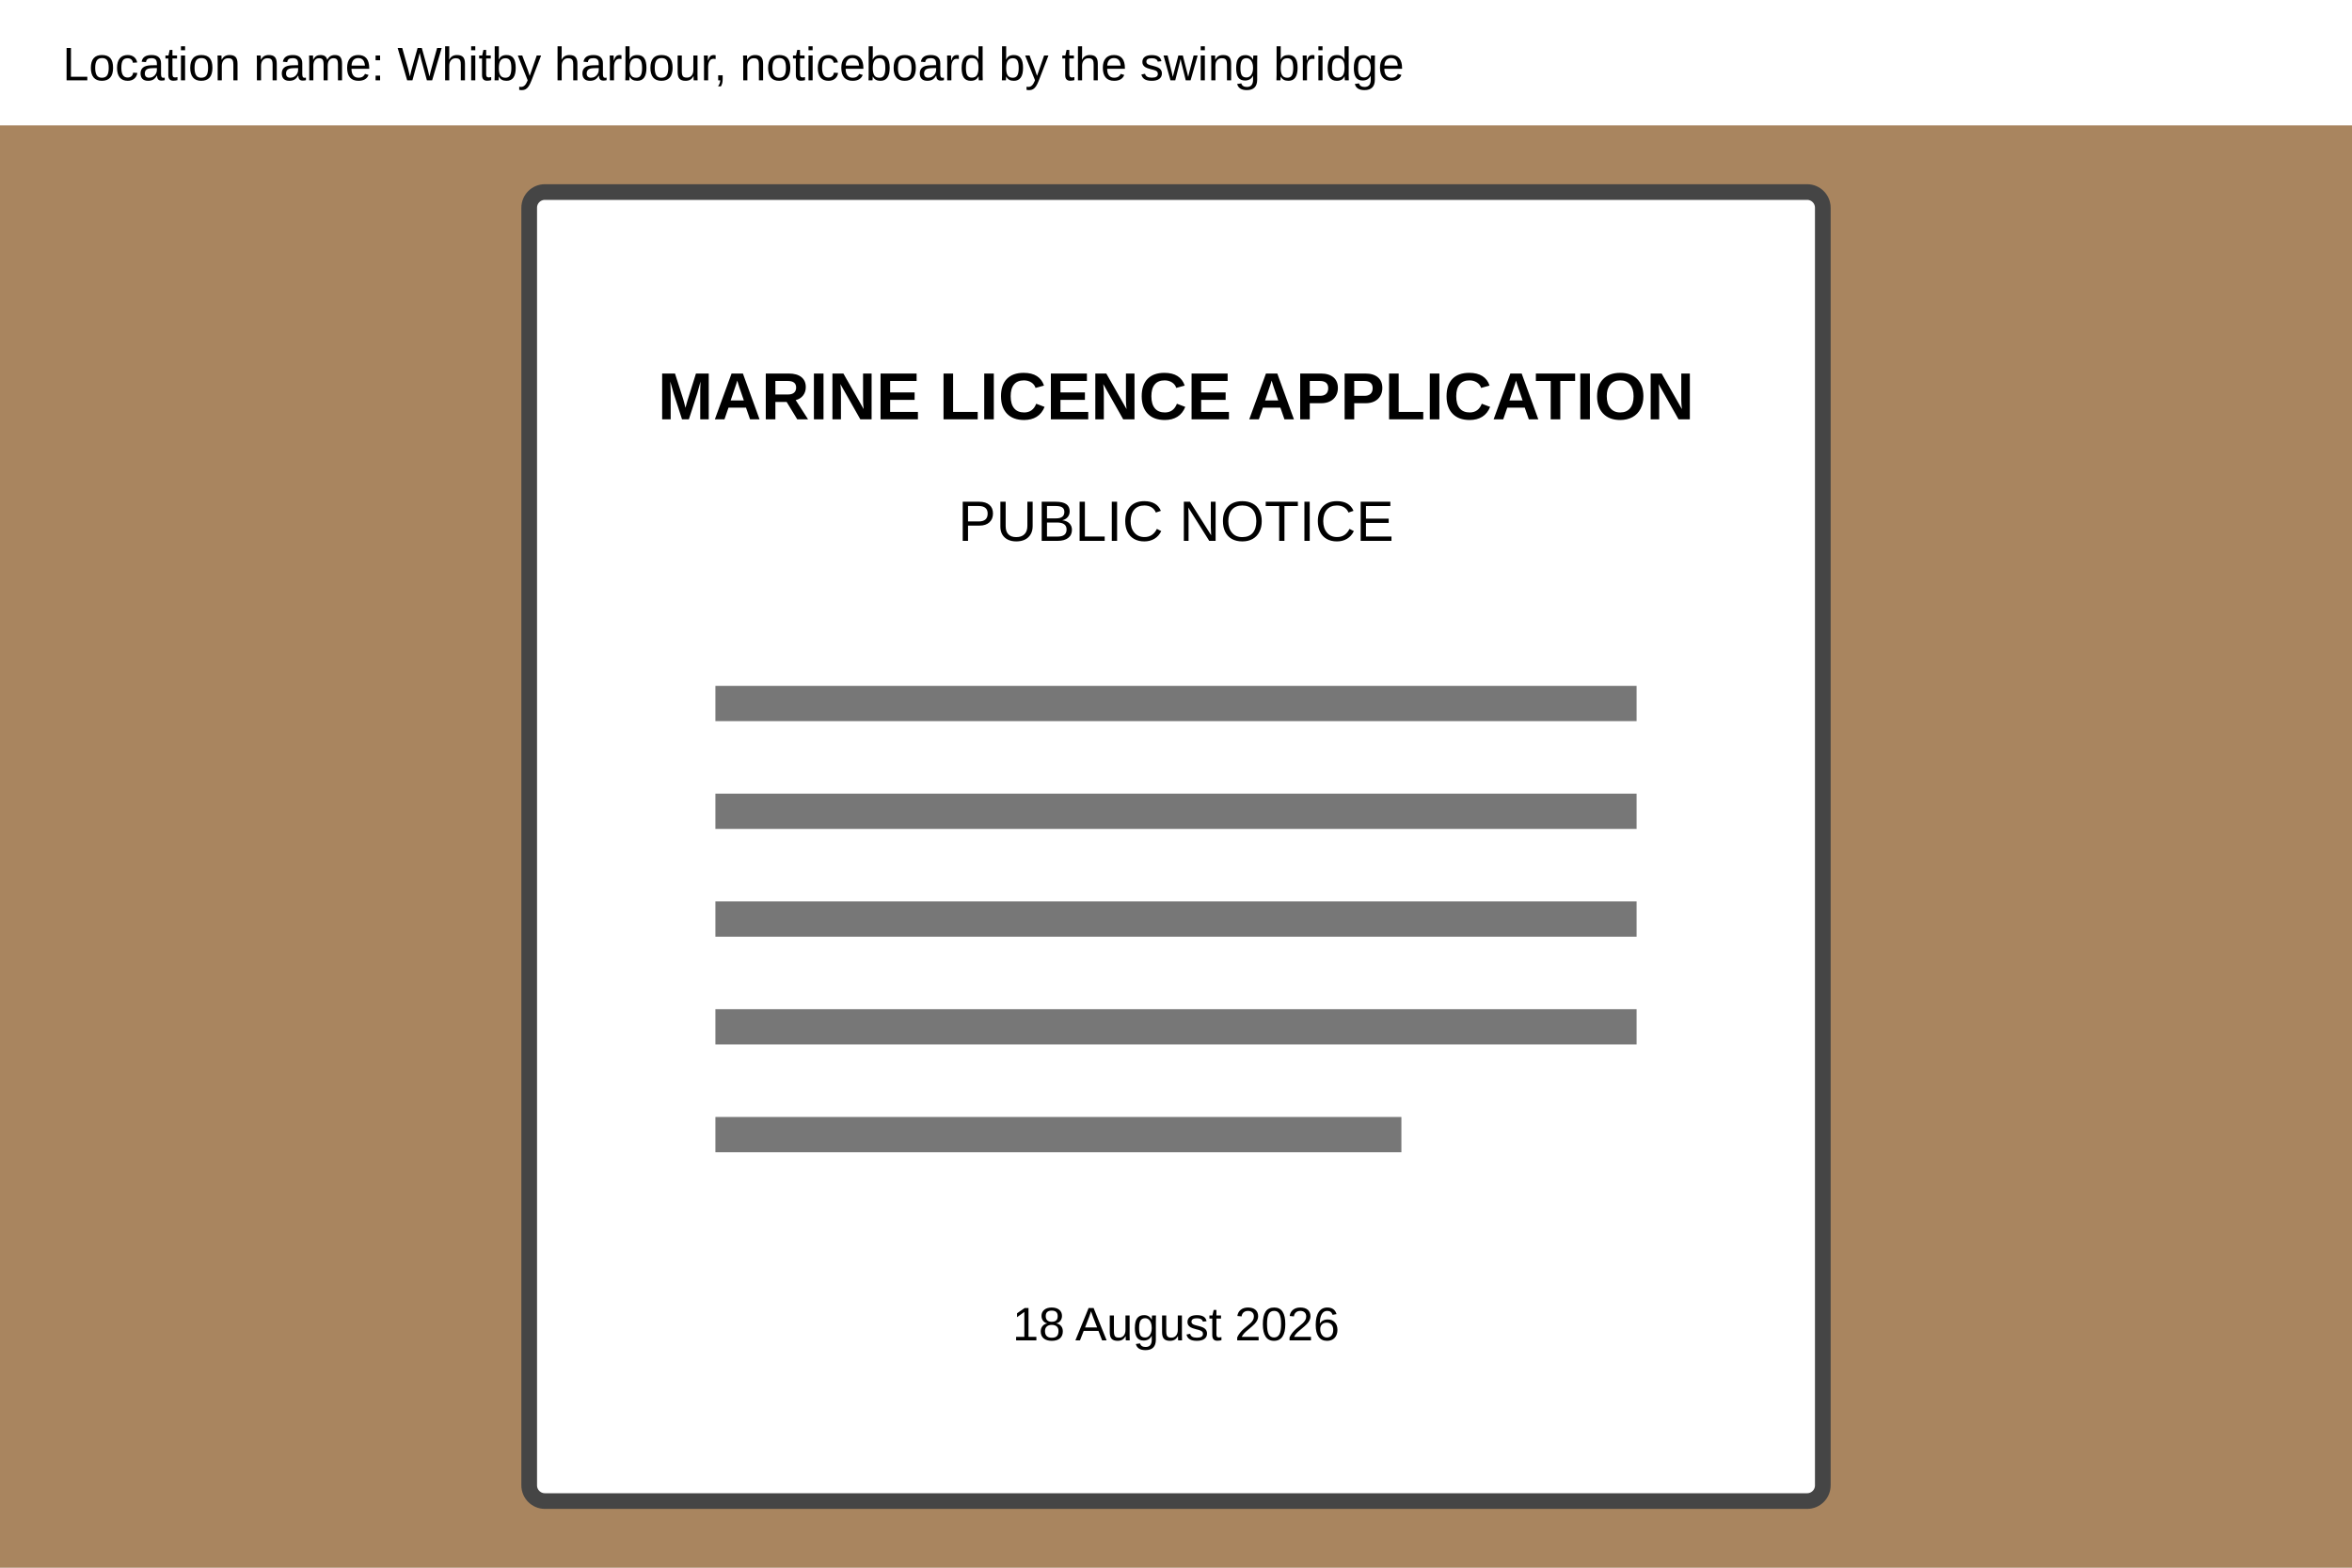
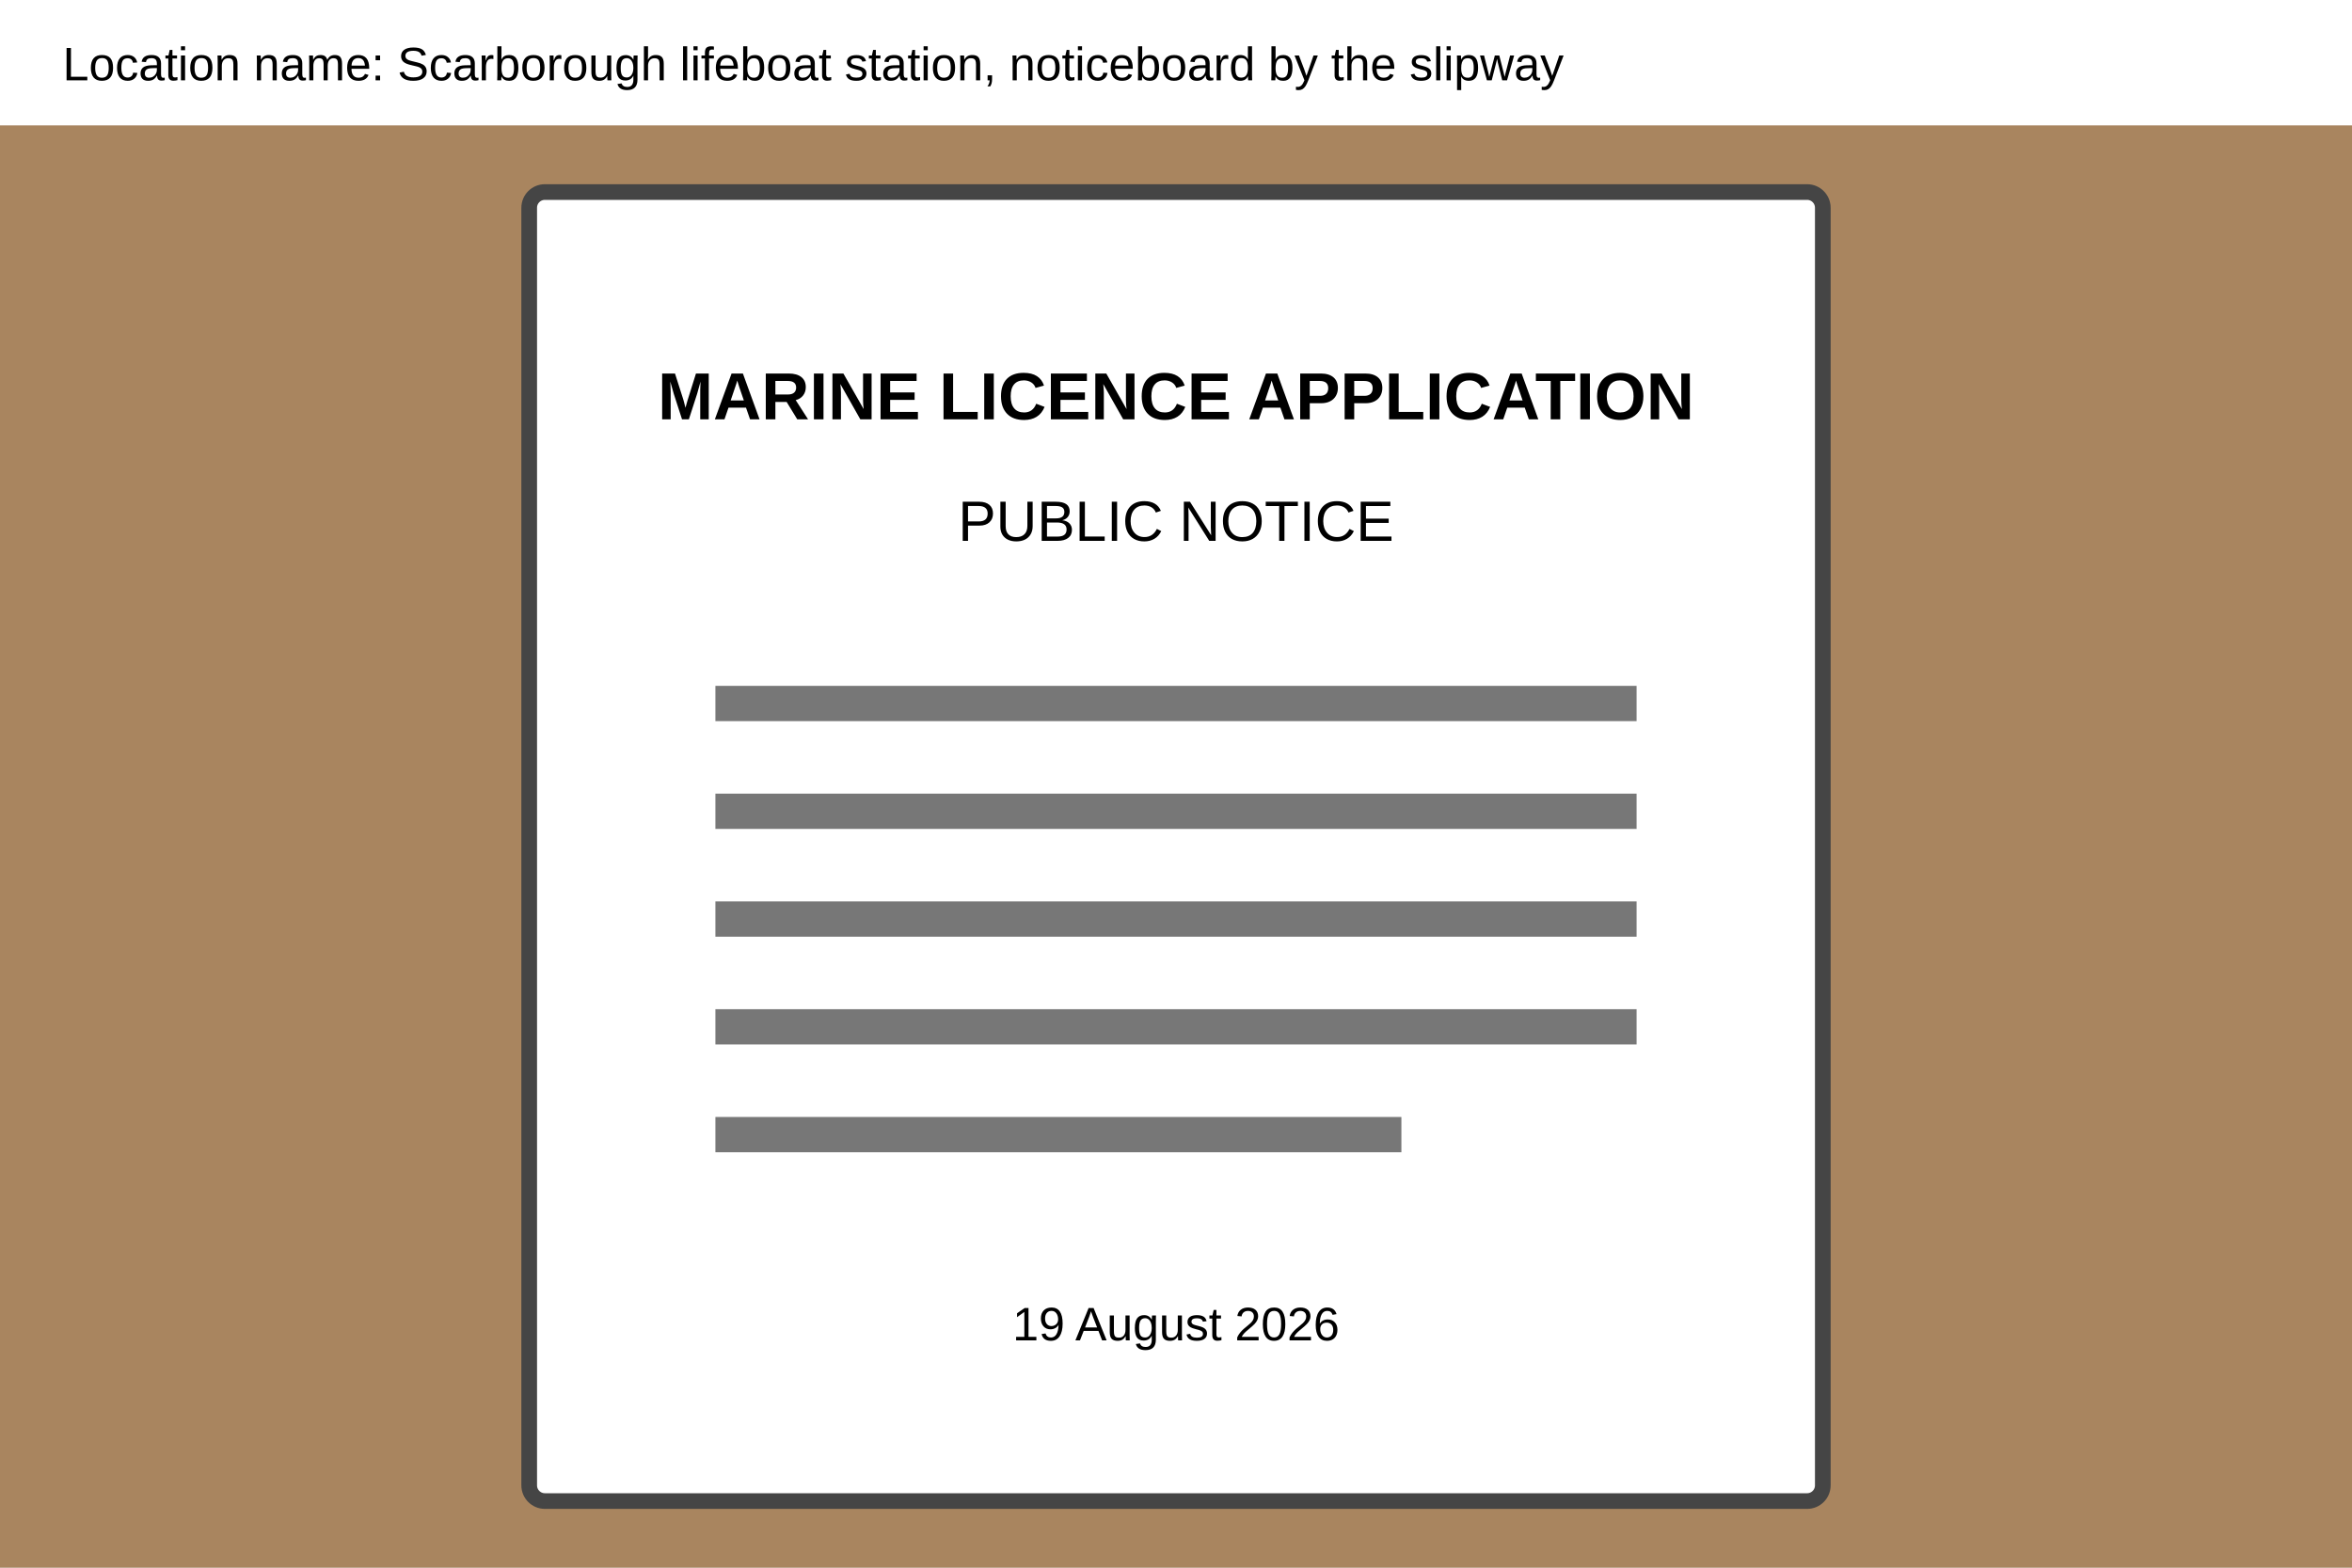
<svg xmlns="http://www.w3.org/2000/svg" width="1200" height="800" viewBox="0 0 1200 800">
  <rect width="1200" height="64" fill="#fff" />
-   <text x="32" y="41" font-family="Arial" font-size="24">Location name: Whitby harbour, noticeboard by the swing bridge</text>
+   <text x="32" y="41" font-family="Arial" font-size="24">Location name: Scarborough lifeboat station, noticeboard by the slipway</text>
  <g transform="translate(0 64)">
    <rect width="1200" height="736" fill="#a9855f" />
    <rect x="270" y="34" width="660" height="668" rx="8" fill="#fff" stroke="#454545" stroke-width="8" />
    <text x="600" y="150" text-anchor="middle" font-family="Arial" font-size="34" font-weight="700">MARINE LICENCE APPLICATION</text>
    <text x="600" y="212" text-anchor="middle" font-family="Arial" font-size="29">PUBLIC NOTICE</text>
    <path d="M365 295h470M365 350h470M365 405h470M365 460h470M365 515h350" stroke="#777" stroke-width="18" />
-     <text x="600" y="620" text-anchor="middle" font-family="Arial" font-size="24">18 August 2026</text>
+     <text x="600" y="620" text-anchor="middle" font-family="Arial" font-size="24">19 August 2026</text>
  </g>
</svg>
